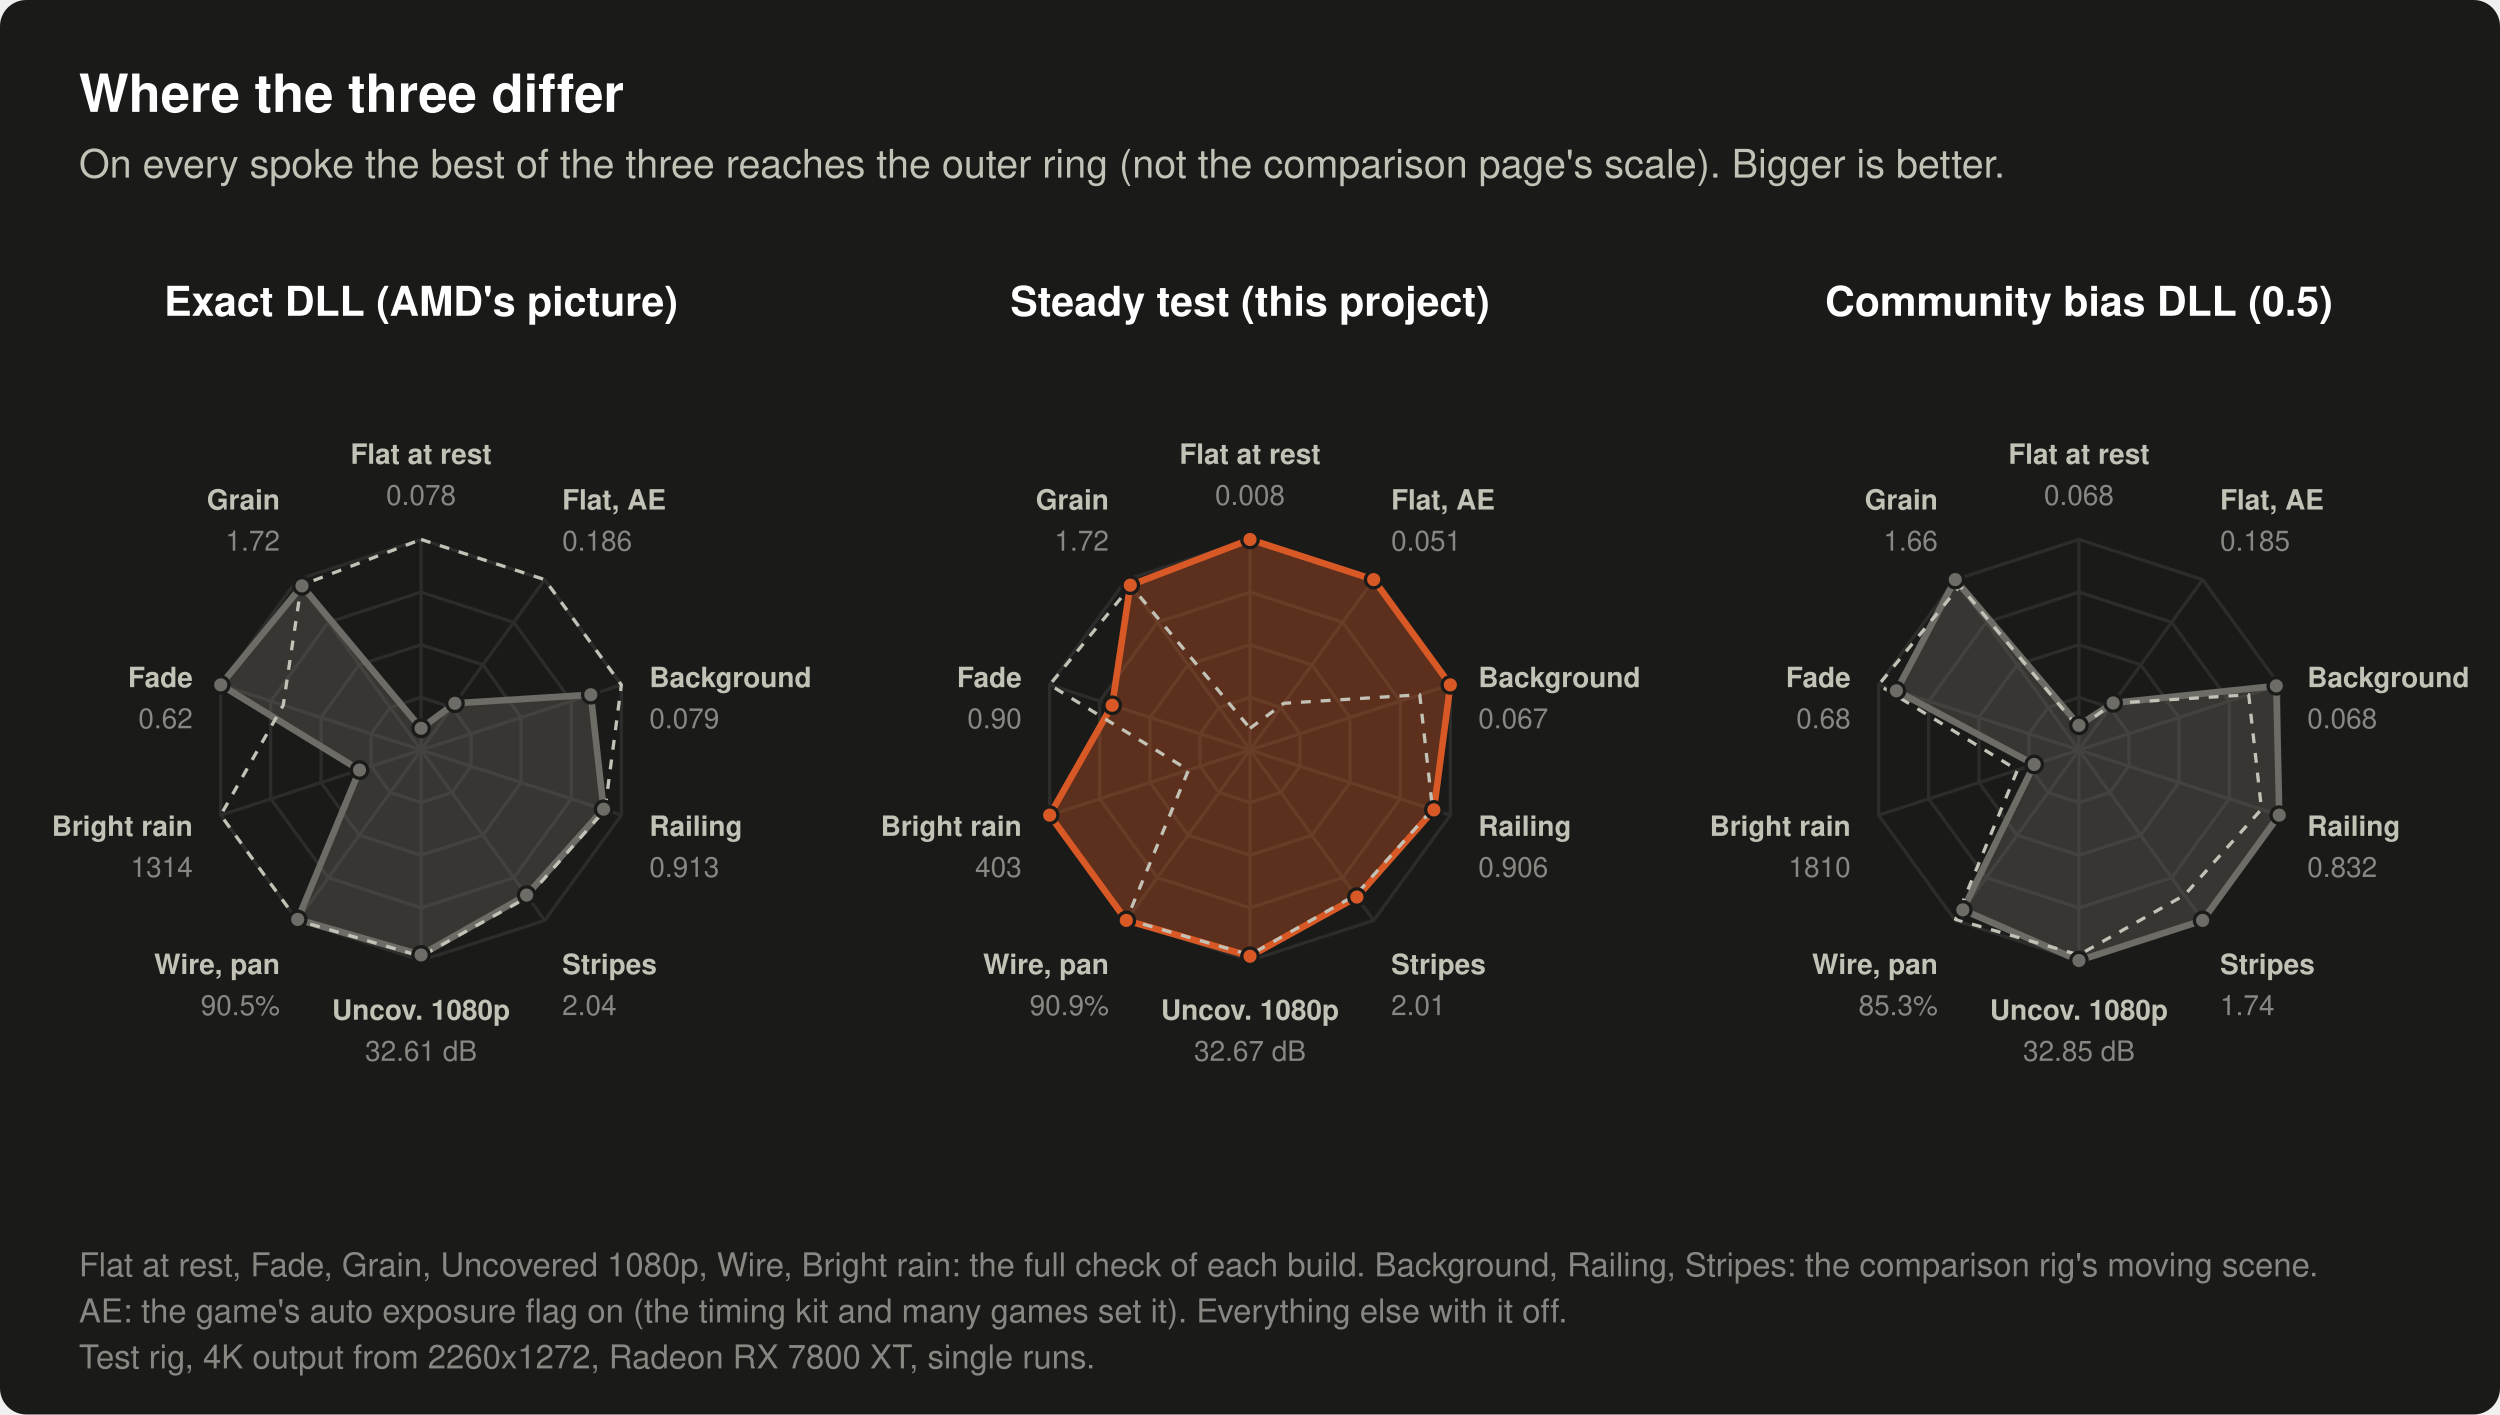
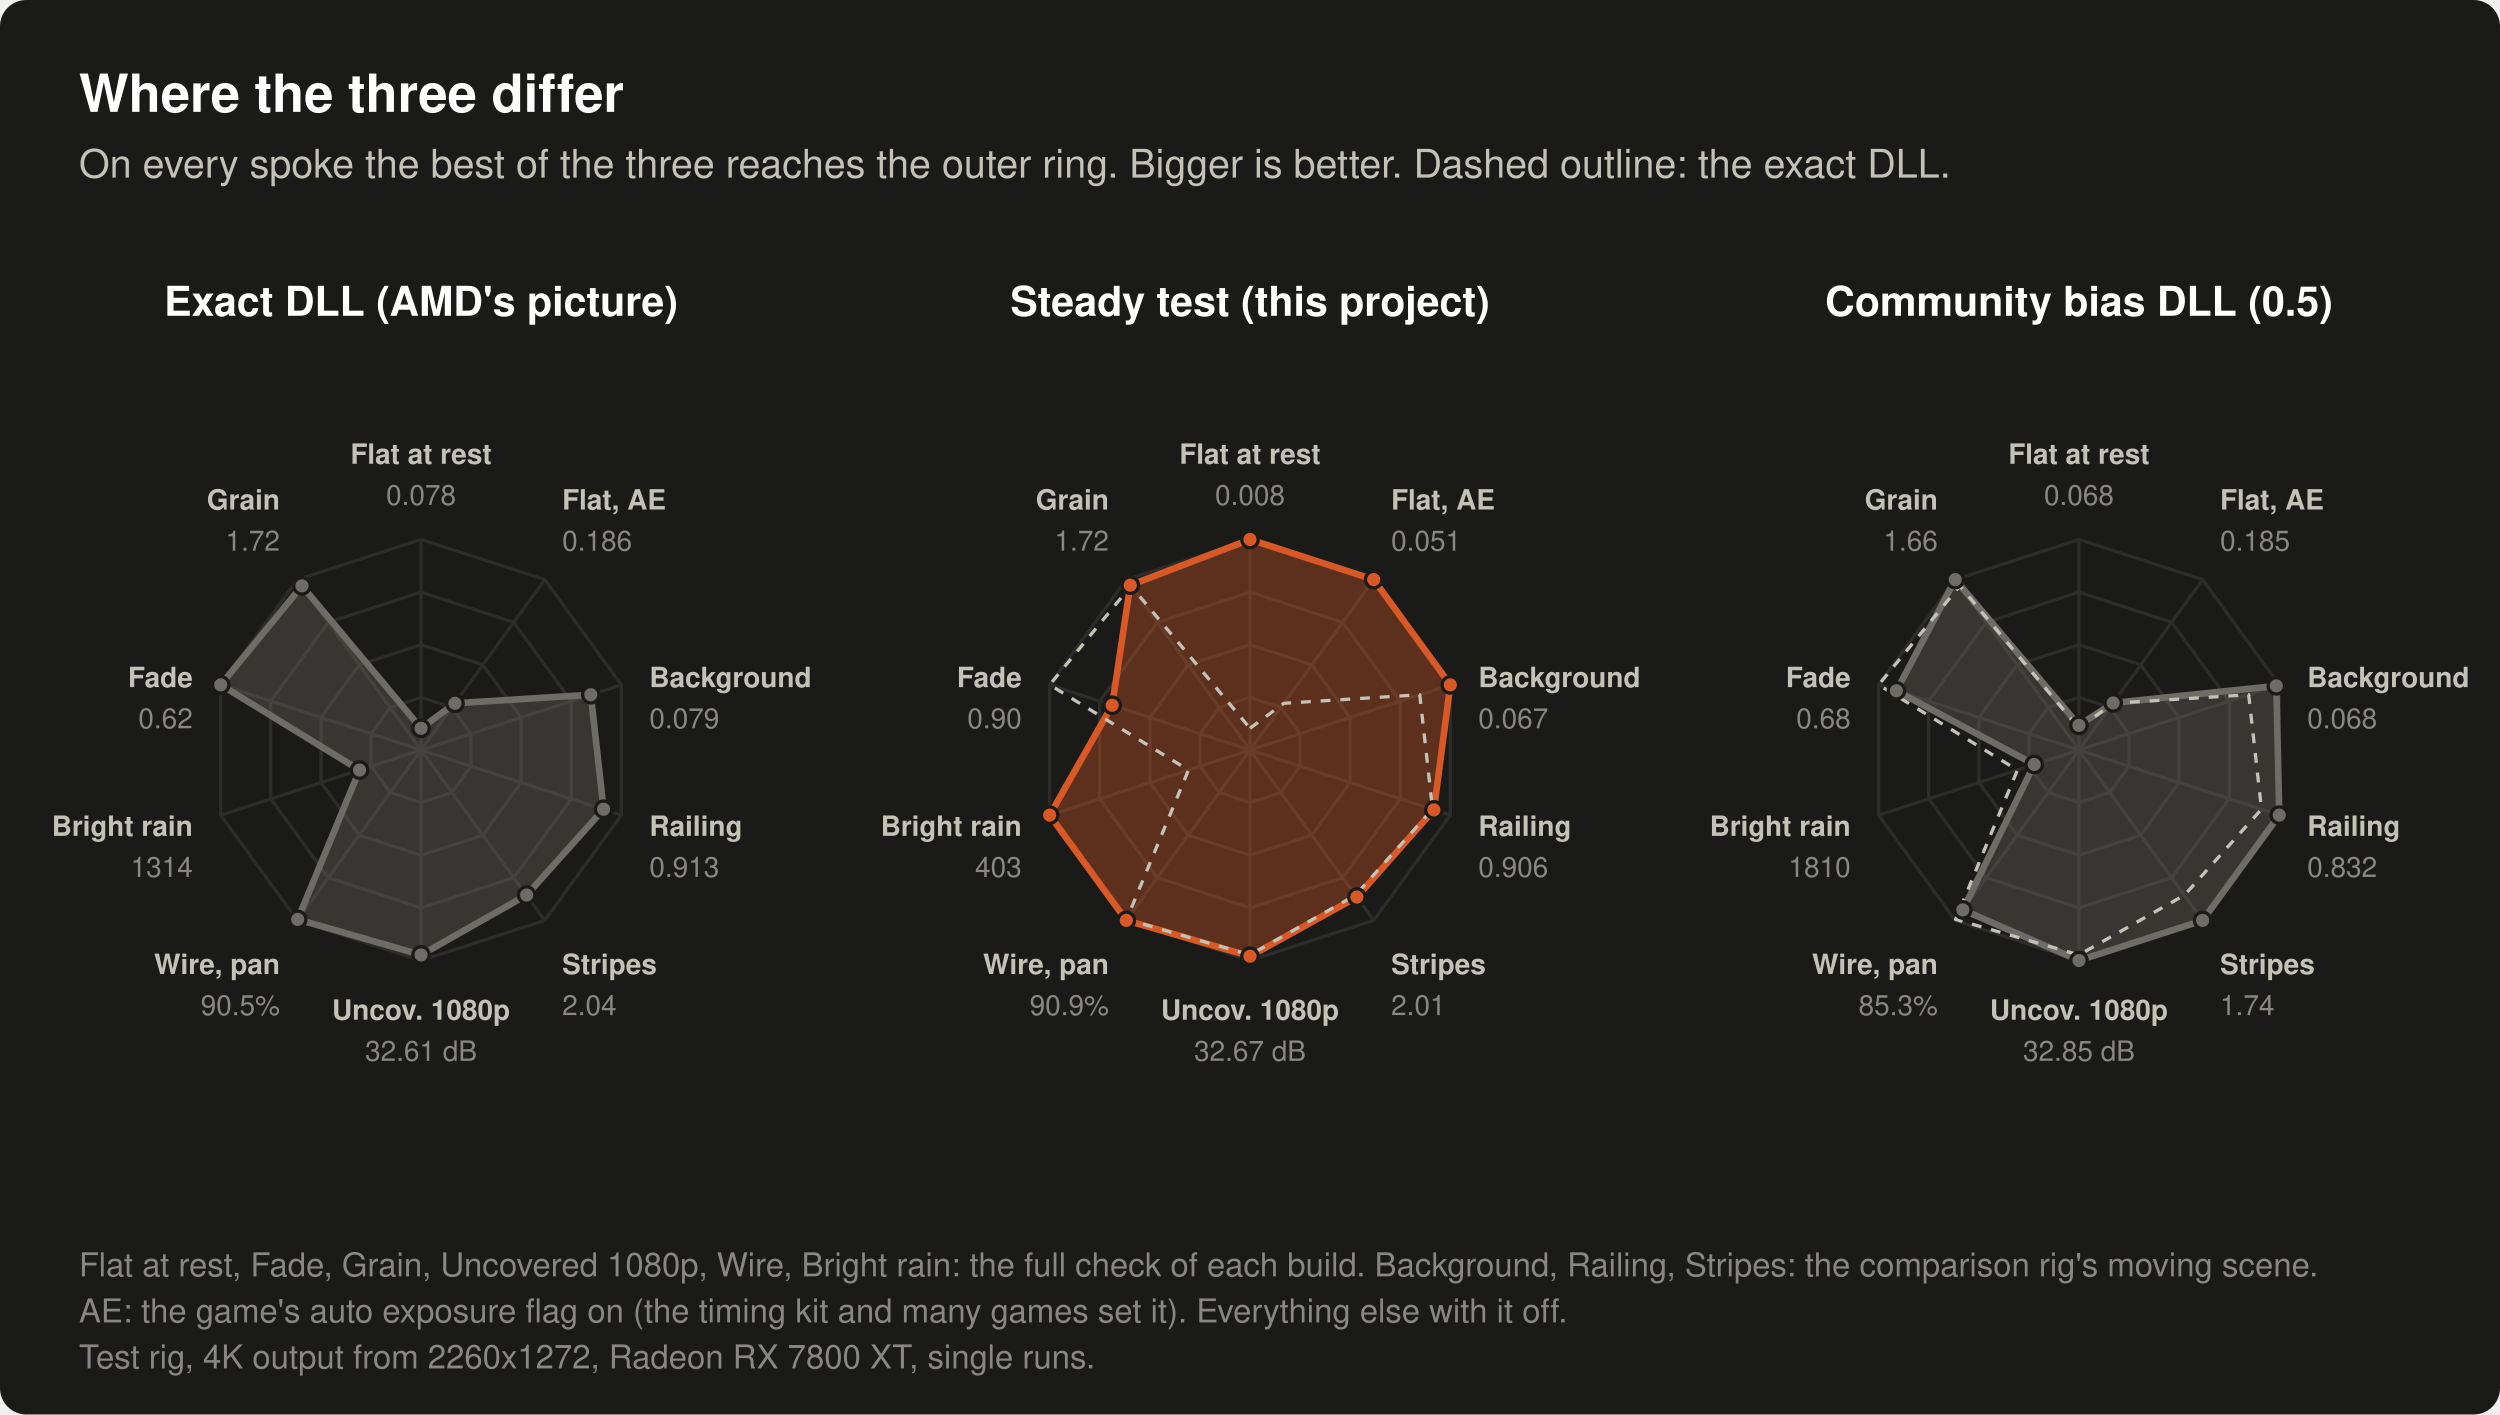
- <svg xmlns="http://www.w3.org/2000/svg" width="760" height="430" viewBox="0 0 760 430" role="img" aria-label="Three radar charts with ten spokes each, on measures where the three builds differ; on every spoke the best of the three reaches the outer ring. Left: the exact DLL (AMD's picture), middle: the steady test, right: the community bias DLL; the dashed outline is the exact DLL (left: the steady test). Bright flat areas at rest: change per frame (of 255): Exact DLL (AMD's picture) 0.078, Steady test (this project) 0.008, Community bias DLL (0.5) 0.068. The same with auto exposure on (of 255): Exact DLL (AMD's picture) 0.186, Steady test (this project) 0.051, Community bias DLL (0.5) 0.185. Moving background: change per frame (of 255): Exact DLL (AMD's picture) 0.079, Steady test (this project) 0.067, Community bias DLL (0.5) 0.068. Thin railing in motion: change per frame (of 255): Exact DLL (AMD's picture) 0.913, Steady test (this project) 0.906, Community bias DLL (0.5) 0.832. Fine stripes in motion: change per frame (of 255): Exact DLL (AMD's picture) 2.04, Steady test (this project) 2.01, Community bias DLL (0.5) 1.74. Just uncovered at 1080p output, moving: accuracy (dB): Exact DLL (AMD's picture) 32.61 dB, Steady test (this project) 32.67 dB, Community bias DLL (0.5) 32.85 dB. Thin wire under a slow pan: how close its brightness is to the true one (%): Exact DLL (AMD's picture) 90.5%, Steady test (this project) 90.9%, Community bias DLL (0.5) 85.3%. Bright rain without motion vectors: pixels more than 20 of 255 off (per frame): Exact DLL (AMD's picture) 1314, Steady test (this project) 403, Community bias DLL (0.5) 1810. A region dimming 1% per frame: frames behind, bright flat areas (frames): Exact DLL (AMD's picture) 0.62, Steady test (this project) 0.90, Community bias DLL (0.5) 0.68. Film grain of 10 of 255: change per frame (of 255): Exact DLL (AMD's picture) 1.72, Steady test (this project) 1.72, Community bias DLL (0.5) 1.66.">
+ <svg xmlns="http://www.w3.org/2000/svg" width="760" height="430" viewBox="0 0 760 430" role="img" aria-label="Three radar charts with ten spokes each, on measures where the three builds differ; on every spoke the best of the three reaches the outer ring. Left: the exact DLL (AMD's picture), middle: the steady test, right: the community bias DLL; in the middle and right charts the dashed outline is the exact DLL's shape. Bright flat areas at rest: change per frame (of 255): Exact DLL (AMD's picture) 0.078, Steady test (this project) 0.008, Community bias DLL (0.5) 0.068. The same with auto exposure on (of 255): Exact DLL (AMD's picture) 0.186, Steady test (this project) 0.051, Community bias DLL (0.5) 0.185. Moving background: change per frame (of 255): Exact DLL (AMD's picture) 0.079, Steady test (this project) 0.067, Community bias DLL (0.5) 0.068. Thin railing in motion: change per frame (of 255): Exact DLL (AMD's picture) 0.913, Steady test (this project) 0.906, Community bias DLL (0.5) 0.832. Fine stripes in motion: change per frame (of 255): Exact DLL (AMD's picture) 2.04, Steady test (this project) 2.01, Community bias DLL (0.5) 1.74. Just uncovered at 1080p output, moving: accuracy (dB): Exact DLL (AMD's picture) 32.61 dB, Steady test (this project) 32.67 dB, Community bias DLL (0.5) 32.85 dB. Thin wire under a slow pan: how close its brightness is to the true one (%): Exact DLL (AMD's picture) 90.5%, Steady test (this project) 90.9%, Community bias DLL (0.5) 85.3%. Bright rain without motion vectors: pixels more than 20 of 255 off (per frame): Exact DLL (AMD's picture) 1314, Steady test (this project) 403, Community bias DLL (0.5) 1810. A region dimming 1% per frame: frames behind, bright flat areas (frames): Exact DLL (AMD's picture) 0.62, Steady test (this project) 0.90, Community bias DLL (0.5) 0.68. Film grain of 10 of 255: change per frame (of 255): Exact DLL (AMD's picture) 1.72, Steady test (this project) 1.72, Community bias DLL (0.5) 1.66.">
  <rect x="0.0" y="0.0" width="760.0" height="430.0" rx="8" fill="#1a1a19" />
  <text x="24.0" y="34.0" font-family="-apple-system, 'Segoe UI', Helvetica, Arial, sans-serif" font-size="16" font-weight="600" text-anchor="start" fill="#ffffff">Where the three differ</text>
-   <text x="24.0" y="54.0" font-family="-apple-system, 'Segoe UI', Helvetica, Arial, sans-serif" font-size="12" text-anchor="start" fill="#c3c2b7">On every spoke the best of the three reaches the outer ring (not the comparison page's scale). Bigger is better.</text>
+   <text x="24.0" y="54.0" font-family="-apple-system, 'Segoe UI', Helvetica, Arial, sans-serif" font-size="12" text-anchor="start" fill="#c3c2b7">On every spoke the best of the three reaches the outer ring. Bigger is better. Dashed outline: the exact DLL.</text>
  <text x="128.0" y="96.0" font-family="-apple-system, 'Segoe UI', Helvetica, Arial, sans-serif" font-size="12.5" font-weight="600" text-anchor="middle" fill="#ffffff">Exact DLL (AMD's picture)</text>
  <polygon points="128.0,212.0 137.4,215.1 143.2,223.1 143.2,232.9 137.4,240.9 128.0,244.0 118.6,240.9 112.8,232.9 112.8,223.1 118.6,215.1" fill="none" stroke="#2c2c2a" stroke-width="1" />
  <polygon points="128.0,196.0 146.8,202.1 158.4,218.1 158.4,237.9 146.8,253.9 128.0,260.0 109.2,253.9 97.6,237.9 97.6,218.1 109.2,202.1" fill="none" stroke="#2c2c2a" stroke-width="1" />
  <polygon points="128.0,180.0 156.2,189.2 173.7,213.2 173.7,242.8 156.2,266.8 128.0,276.0 99.8,266.8 82.3,242.8 82.3,213.2 99.8,189.2" fill="none" stroke="#2c2c2a" stroke-width="1" />
  <polygon points="128.0,164.0 165.6,176.2 188.9,208.2 188.9,247.8 165.6,279.8 128.0,292.0 90.4,279.8 67.1,247.8 67.1,208.2 90.4,176.2" fill="none" stroke="#2c2c2a" stroke-width="1" />
  <line x1="128.0" y1="228.0" x2="128.0" y2="164.0" stroke="#2c2c2a" stroke-width="1" />
  <line x1="128.0" y1="228.0" x2="165.6" y2="176.2" stroke="#2c2c2a" stroke-width="1" />
  <line x1="128.0" y1="228.0" x2="188.9" y2="208.2" stroke="#2c2c2a" stroke-width="1" />
  <line x1="128.0" y1="228.0" x2="188.9" y2="247.8" stroke="#2c2c2a" stroke-width="1" />
  <line x1="128.0" y1="228.0" x2="165.6" y2="279.8" stroke="#2c2c2a" stroke-width="1" />
  <line x1="128.0" y1="228.0" x2="128.0" y2="292.0" stroke="#2c2c2a" stroke-width="1" />
  <line x1="128.0" y1="228.0" x2="90.4" y2="279.8" stroke="#2c2c2a" stroke-width="1" />
  <line x1="128.0" y1="228.0" x2="67.1" y2="247.8" stroke="#2c2c2a" stroke-width="1" />
  <line x1="128.0" y1="228.0" x2="67.1" y2="208.2" stroke="#2c2c2a" stroke-width="1" />
  <line x1="128.0" y1="228.0" x2="90.4" y2="176.2" stroke="#2c2c2a" stroke-width="1" />
  <polygon points="128.0,221.4 138.3,213.8 179.6,211.2 183.5,246.0 160.1,272.1 128.0,290.3 90.5,279.5 109.3,234.1 67.1,208.2 91.8,178.1" fill="#6d6c66" fill-opacity="0.35" stroke="#6d6c66" stroke-width="2" stroke-linejoin="round" />
-   <polygon points="128.0,164.0 165.6,176.2 188.9,208.2 183.9,246.2 160.5,272.7 128.0,290.7 90.4,279.8 67.1,247.8 86.1,214.4 91.6,177.9" fill="none" stroke="#c3c2b7" stroke-width="1" stroke-dasharray="3 3" stroke-linejoin="round" />
  <circle cx="128.0" cy="221.4" r="2.5" fill="#6d6c66" stroke="#1a1a19" stroke-width="1" />
  <circle cx="138.3" cy="213.8" r="2.5" fill="#6d6c66" stroke="#1a1a19" stroke-width="1" />
  <circle cx="179.6" cy="211.2" r="2.5" fill="#6d6c66" stroke="#1a1a19" stroke-width="1" />
  <circle cx="183.5" cy="246.0" r="2.5" fill="#6d6c66" stroke="#1a1a19" stroke-width="1" />
  <circle cx="160.1" cy="272.1" r="2.5" fill="#6d6c66" stroke="#1a1a19" stroke-width="1" />
  <circle cx="128.0" cy="290.3" r="2.5" fill="#6d6c66" stroke="#1a1a19" stroke-width="1" />
  <circle cx="90.5" cy="279.5" r="2.5" fill="#6d6c66" stroke="#1a1a19" stroke-width="1" />
  <circle cx="109.3" cy="234.1" r="2.5" fill="#6d6c66" stroke="#1a1a19" stroke-width="1" />
  <circle cx="67.1" cy="208.2" r="2.5" fill="#6d6c66" stroke="#1a1a19" stroke-width="1" />
  <circle cx="91.8" cy="178.1" r="2.5" fill="#6d6c66" stroke="#1a1a19" stroke-width="1" />
  <text x="128.0" y="141.0" font-family="-apple-system, 'Segoe UI', Helvetica, Arial, sans-serif" font-size="8.5" font-weight="600" text-anchor="middle" fill="#c3c2b7">Flat at rest</text>
  <text x="128.0" y="153.5" font-family="-apple-system, 'Segoe UI', Helvetica, Arial, sans-serif" font-size="8.5" text-anchor="middle" fill="#898781">0.078</text>
  <text x="170.9" y="154.9" font-family="-apple-system, 'Segoe UI', Helvetica, Arial, sans-serif" font-size="8.5" font-weight="600" text-anchor="start" fill="#c3c2b7">Flat, AE</text>
  <text x="170.9" y="167.4" font-family="-apple-system, 'Segoe UI', Helvetica, Arial, sans-serif" font-size="8.5" text-anchor="start" fill="#898781">0.186</text>
  <text x="197.4" y="208.9" font-family="-apple-system, 'Segoe UI', Helvetica, Arial, sans-serif" font-size="8.5" font-weight="600" text-anchor="start" fill="#c3c2b7">Background</text>
  <text x="197.4" y="221.4" font-family="-apple-system, 'Segoe UI', Helvetica, Arial, sans-serif" font-size="8.5" text-anchor="start" fill="#898781">0.079</text>
  <text x="197.4" y="254.1" font-family="-apple-system, 'Segoe UI', Helvetica, Arial, sans-serif" font-size="8.5" font-weight="600" text-anchor="start" fill="#c3c2b7">Railing</text>
  <text x="197.4" y="266.6" font-family="-apple-system, 'Segoe UI', Helvetica, Arial, sans-serif" font-size="8.5" text-anchor="start" fill="#898781">0.913</text>
  <text x="170.9" y="296.1" font-family="-apple-system, 'Segoe UI', Helvetica, Arial, sans-serif" font-size="8.5" font-weight="600" text-anchor="start" fill="#c3c2b7">Stripes</text>
  <text x="170.9" y="308.6" font-family="-apple-system, 'Segoe UI', Helvetica, Arial, sans-serif" font-size="8.5" text-anchor="start" fill="#898781">2.04</text>
  <text x="128.0" y="310.0" font-family="-apple-system, 'Segoe UI', Helvetica, Arial, sans-serif" font-size="8.5" font-weight="600" text-anchor="middle" fill="#c3c2b7">Uncov. 1080p</text>
  <text x="128.0" y="322.5" font-family="-apple-system, 'Segoe UI', Helvetica, Arial, sans-serif" font-size="8.5" text-anchor="middle" fill="#898781">32.61 dB</text>
  <text x="85.1" y="296.1" font-family="-apple-system, 'Segoe UI', Helvetica, Arial, sans-serif" font-size="8.5" font-weight="600" text-anchor="end" fill="#c3c2b7">Wire, pan</text>
  <text x="85.1" y="308.6" font-family="-apple-system, 'Segoe UI', Helvetica, Arial, sans-serif" font-size="8.5" text-anchor="end" fill="#898781">90.5%</text>
  <text x="58.6" y="254.1" font-family="-apple-system, 'Segoe UI', Helvetica, Arial, sans-serif" font-size="8.5" font-weight="600" text-anchor="end" fill="#c3c2b7">Bright rain</text>
  <text x="58.6" y="266.6" font-family="-apple-system, 'Segoe UI', Helvetica, Arial, sans-serif" font-size="8.5" text-anchor="end" fill="#898781">1314</text>
  <text x="58.6" y="208.9" font-family="-apple-system, 'Segoe UI', Helvetica, Arial, sans-serif" font-size="8.5" font-weight="600" text-anchor="end" fill="#c3c2b7">Fade</text>
  <text x="58.6" y="221.4" font-family="-apple-system, 'Segoe UI', Helvetica, Arial, sans-serif" font-size="8.5" text-anchor="end" fill="#898781">0.62</text>
  <text x="85.1" y="154.9" font-family="-apple-system, 'Segoe UI', Helvetica, Arial, sans-serif" font-size="8.5" font-weight="600" text-anchor="end" fill="#c3c2b7">Grain</text>
  <text x="85.1" y="167.4" font-family="-apple-system, 'Segoe UI', Helvetica, Arial, sans-serif" font-size="8.5" text-anchor="end" fill="#898781">1.72</text>
  <text x="380.0" y="96.0" font-family="-apple-system, 'Segoe UI', Helvetica, Arial, sans-serif" font-size="12.5" font-weight="600" text-anchor="middle" fill="#ffffff">Steady test (this project)</text>
  <polygon points="380.0,212.0 389.4,215.1 395.2,223.1 395.2,232.9 389.4,240.9 380.0,244.0 370.6,240.9 364.8,232.9 364.8,223.1 370.6,215.1" fill="none" stroke="#2c2c2a" stroke-width="1" />
  <polygon points="380.0,196.0 398.8,202.1 410.4,218.1 410.4,237.9 398.8,253.9 380.0,260.0 361.2,253.9 349.6,237.9 349.6,218.1 361.2,202.1" fill="none" stroke="#2c2c2a" stroke-width="1" />
  <polygon points="380.0,180.0 408.2,189.2 425.7,213.2 425.7,242.8 408.2,266.8 380.0,276.0 351.8,266.8 334.3,242.8 334.3,213.2 351.8,189.2" fill="none" stroke="#2c2c2a" stroke-width="1" />
  <polygon points="380.0,164.0 417.6,176.2 440.9,208.2 440.9,247.8 417.6,279.8 380.0,292.0 342.4,279.8 319.1,247.8 319.1,208.2 342.4,176.2" fill="none" stroke="#2c2c2a" stroke-width="1" />
  <line x1="380.0" y1="228.0" x2="380.0" y2="164.0" stroke="#2c2c2a" stroke-width="1" />
  <line x1="380.0" y1="228.0" x2="417.6" y2="176.2" stroke="#2c2c2a" stroke-width="1" />
  <line x1="380.0" y1="228.0" x2="440.9" y2="208.2" stroke="#2c2c2a" stroke-width="1" />
  <line x1="380.0" y1="228.0" x2="440.9" y2="247.8" stroke="#2c2c2a" stroke-width="1" />
  <line x1="380.0" y1="228.0" x2="417.6" y2="279.8" stroke="#2c2c2a" stroke-width="1" />
  <line x1="380.0" y1="228.0" x2="380.0" y2="292.0" stroke="#2c2c2a" stroke-width="1" />
  <line x1="380.0" y1="228.0" x2="342.4" y2="279.8" stroke="#2c2c2a" stroke-width="1" />
  <line x1="380.0" y1="228.0" x2="319.1" y2="247.8" stroke="#2c2c2a" stroke-width="1" />
  <line x1="380.0" y1="228.0" x2="319.1" y2="208.2" stroke="#2c2c2a" stroke-width="1" />
  <line x1="380.0" y1="228.0" x2="342.4" y2="176.2" stroke="#2c2c2a" stroke-width="1" />
  <polygon points="380.0,164.0 417.6,176.2 440.9,208.2 435.9,246.2 412.5,272.7 380.0,290.7 342.4,279.8 319.1,247.8 338.1,214.4 343.6,177.9" fill="#d95926" fill-opacity="0.35" stroke="#d95926" stroke-width="2" stroke-linejoin="round" />
  <polygon points="380.0,221.4 390.3,213.8 431.6,211.2 435.5,246.0 412.1,272.1 380.0,290.3 342.5,279.5 361.3,234.1 319.1,208.2 343.8,178.1" fill="none" stroke="#c3c2b7" stroke-width="1" stroke-dasharray="3 3" stroke-linejoin="round" />
  <circle cx="380.0" cy="164.0" r="2.5" fill="#d95926" stroke="#1a1a19" stroke-width="1" />
  <circle cx="417.6" cy="176.2" r="2.5" fill="#d95926" stroke="#1a1a19" stroke-width="1" />
  <circle cx="440.9" cy="208.2" r="2.5" fill="#d95926" stroke="#1a1a19" stroke-width="1" />
  <circle cx="435.9" cy="246.2" r="2.5" fill="#d95926" stroke="#1a1a19" stroke-width="1" />
  <circle cx="412.5" cy="272.7" r="2.5" fill="#d95926" stroke="#1a1a19" stroke-width="1" />
  <circle cx="380.0" cy="290.7" r="2.5" fill="#d95926" stroke="#1a1a19" stroke-width="1" />
  <circle cx="342.4" cy="279.8" r="2.5" fill="#d95926" stroke="#1a1a19" stroke-width="1" />
  <circle cx="319.1" cy="247.8" r="2.5" fill="#d95926" stroke="#1a1a19" stroke-width="1" />
  <circle cx="338.1" cy="214.4" r="2.5" fill="#d95926" stroke="#1a1a19" stroke-width="1" />
  <circle cx="343.6" cy="177.9" r="2.5" fill="#d95926" stroke="#1a1a19" stroke-width="1" />
  <text x="380.0" y="141.0" font-family="-apple-system, 'Segoe UI', Helvetica, Arial, sans-serif" font-size="8.5" font-weight="600" text-anchor="middle" fill="#c3c2b7">Flat at rest</text>
  <text x="380.0" y="153.5" font-family="-apple-system, 'Segoe UI', Helvetica, Arial, sans-serif" font-size="8.5" text-anchor="middle" fill="#898781">0.008</text>
  <text x="422.9" y="154.9" font-family="-apple-system, 'Segoe UI', Helvetica, Arial, sans-serif" font-size="8.5" font-weight="600" text-anchor="start" fill="#c3c2b7">Flat, AE</text>
  <text x="422.9" y="167.4" font-family="-apple-system, 'Segoe UI', Helvetica, Arial, sans-serif" font-size="8.5" text-anchor="start" fill="#898781">0.051</text>
  <text x="449.4" y="208.9" font-family="-apple-system, 'Segoe UI', Helvetica, Arial, sans-serif" font-size="8.5" font-weight="600" text-anchor="start" fill="#c3c2b7">Background</text>
  <text x="449.4" y="221.4" font-family="-apple-system, 'Segoe UI', Helvetica, Arial, sans-serif" font-size="8.5" text-anchor="start" fill="#898781">0.067</text>
  <text x="449.4" y="254.1" font-family="-apple-system, 'Segoe UI', Helvetica, Arial, sans-serif" font-size="8.5" font-weight="600" text-anchor="start" fill="#c3c2b7">Railing</text>
  <text x="449.4" y="266.6" font-family="-apple-system, 'Segoe UI', Helvetica, Arial, sans-serif" font-size="8.5" text-anchor="start" fill="#898781">0.906</text>
  <text x="422.9" y="296.1" font-family="-apple-system, 'Segoe UI', Helvetica, Arial, sans-serif" font-size="8.5" font-weight="600" text-anchor="start" fill="#c3c2b7">Stripes</text>
  <text x="422.9" y="308.6" font-family="-apple-system, 'Segoe UI', Helvetica, Arial, sans-serif" font-size="8.5" text-anchor="start" fill="#898781">2.01</text>
  <text x="380.0" y="310.0" font-family="-apple-system, 'Segoe UI', Helvetica, Arial, sans-serif" font-size="8.5" font-weight="600" text-anchor="middle" fill="#c3c2b7">Uncov. 1080p</text>
  <text x="380.0" y="322.5" font-family="-apple-system, 'Segoe UI', Helvetica, Arial, sans-serif" font-size="8.5" text-anchor="middle" fill="#898781">32.67 dB</text>
  <text x="337.1" y="296.1" font-family="-apple-system, 'Segoe UI', Helvetica, Arial, sans-serif" font-size="8.5" font-weight="600" text-anchor="end" fill="#c3c2b7">Wire, pan</text>
  <text x="337.1" y="308.6" font-family="-apple-system, 'Segoe UI', Helvetica, Arial, sans-serif" font-size="8.5" text-anchor="end" fill="#898781">90.9%</text>
  <text x="310.6" y="254.1" font-family="-apple-system, 'Segoe UI', Helvetica, Arial, sans-serif" font-size="8.5" font-weight="600" text-anchor="end" fill="#c3c2b7">Bright rain</text>
  <text x="310.6" y="266.6" font-family="-apple-system, 'Segoe UI', Helvetica, Arial, sans-serif" font-size="8.5" text-anchor="end" fill="#898781">403</text>
  <text x="310.6" y="208.9" font-family="-apple-system, 'Segoe UI', Helvetica, Arial, sans-serif" font-size="8.5" font-weight="600" text-anchor="end" fill="#c3c2b7">Fade</text>
  <text x="310.6" y="221.4" font-family="-apple-system, 'Segoe UI', Helvetica, Arial, sans-serif" font-size="8.5" text-anchor="end" fill="#898781">0.90</text>
  <text x="337.1" y="154.9" font-family="-apple-system, 'Segoe UI', Helvetica, Arial, sans-serif" font-size="8.5" font-weight="600" text-anchor="end" fill="#c3c2b7">Grain</text>
  <text x="337.1" y="167.4" font-family="-apple-system, 'Segoe UI', Helvetica, Arial, sans-serif" font-size="8.5" text-anchor="end" fill="#898781">1.72</text>
  <text x="632.0" y="96.0" font-family="-apple-system, 'Segoe UI', Helvetica, Arial, sans-serif" font-size="12.5" font-weight="600" text-anchor="middle" fill="#ffffff">Community bias DLL (0.5)</text>
  <polygon points="632.0,212.0 641.4,215.1 647.2,223.1 647.2,232.9 641.4,240.9 632.0,244.0 622.6,240.9 616.8,232.9 616.8,223.1 622.6,215.1" fill="none" stroke="#2c2c2a" stroke-width="1" />
  <polygon points="632.0,196.0 650.8,202.1 662.4,218.1 662.4,237.9 650.8,253.9 632.0,260.0 613.2,253.9 601.6,237.9 601.6,218.1 613.2,202.1" fill="none" stroke="#2c2c2a" stroke-width="1" />
  <polygon points="632.0,180.0 660.2,189.2 677.7,213.2 677.7,242.8 660.2,266.8 632.0,276.0 603.8,266.8 586.3,242.8 586.3,213.2 603.8,189.2" fill="none" stroke="#2c2c2a" stroke-width="1" />
  <polygon points="632.0,164.0 669.6,176.2 692.9,208.2 692.9,247.8 669.6,279.8 632.0,292.0 594.4,279.8 571.1,247.8 571.1,208.2 594.4,176.2" fill="none" stroke="#2c2c2a" stroke-width="1" />
  <line x1="632.0" y1="228.0" x2="632.0" y2="164.0" stroke="#2c2c2a" stroke-width="1" />
  <line x1="632.0" y1="228.0" x2="669.6" y2="176.2" stroke="#2c2c2a" stroke-width="1" />
  <line x1="632.0" y1="228.0" x2="692.9" y2="208.2" stroke="#2c2c2a" stroke-width="1" />
  <line x1="632.0" y1="228.0" x2="692.9" y2="247.8" stroke="#2c2c2a" stroke-width="1" />
  <line x1="632.0" y1="228.0" x2="669.6" y2="279.8" stroke="#2c2c2a" stroke-width="1" />
  <line x1="632.0" y1="228.0" x2="632.0" y2="292.0" stroke="#2c2c2a" stroke-width="1" />
  <line x1="632.0" y1="228.0" x2="594.4" y2="279.8" stroke="#2c2c2a" stroke-width="1" />
  <line x1="632.0" y1="228.0" x2="571.1" y2="247.8" stroke="#2c2c2a" stroke-width="1" />
  <line x1="632.0" y1="228.0" x2="571.1" y2="208.2" stroke="#2c2c2a" stroke-width="1" />
  <line x1="632.0" y1="228.0" x2="594.4" y2="176.2" stroke="#2c2c2a" stroke-width="1" />
  <polygon points="632.0,220.5 642.4,213.7 692.0,208.5 692.9,247.8 669.6,279.8 632.0,292.0 596.7,276.6 618.4,232.4 576.5,210.0 594.4,176.2" fill="#6d6c66" fill-opacity="0.35" stroke="#6d6c66" stroke-width="2" stroke-linejoin="round" />
  <polygon points="632.0,221.4 642.3,213.8 683.6,211.2 687.5,246.0 664.1,272.1 632.0,290.3 594.5,279.5 613.3,234.1 571.1,208.2 595.8,178.1" fill="none" stroke="#c3c2b7" stroke-width="1" stroke-dasharray="3 3" stroke-linejoin="round" />
  <circle cx="632.0" cy="220.5" r="2.5" fill="#6d6c66" stroke="#1a1a19" stroke-width="1" />
  <circle cx="642.4" cy="213.7" r="2.5" fill="#6d6c66" stroke="#1a1a19" stroke-width="1" />
  <circle cx="692.0" cy="208.5" r="2.5" fill="#6d6c66" stroke="#1a1a19" stroke-width="1" />
  <circle cx="692.9" cy="247.8" r="2.5" fill="#6d6c66" stroke="#1a1a19" stroke-width="1" />
  <circle cx="669.6" cy="279.8" r="2.5" fill="#6d6c66" stroke="#1a1a19" stroke-width="1" />
  <circle cx="632.0" cy="292.0" r="2.5" fill="#6d6c66" stroke="#1a1a19" stroke-width="1" />
  <circle cx="596.7" cy="276.6" r="2.5" fill="#6d6c66" stroke="#1a1a19" stroke-width="1" />
  <circle cx="618.4" cy="232.4" r="2.5" fill="#6d6c66" stroke="#1a1a19" stroke-width="1" />
  <circle cx="576.5" cy="210.0" r="2.5" fill="#6d6c66" stroke="#1a1a19" stroke-width="1" />
  <circle cx="594.4" cy="176.2" r="2.5" fill="#6d6c66" stroke="#1a1a19" stroke-width="1" />
  <text x="632.0" y="141.0" font-family="-apple-system, 'Segoe UI', Helvetica, Arial, sans-serif" font-size="8.5" font-weight="600" text-anchor="middle" fill="#c3c2b7">Flat at rest</text>
  <text x="632.0" y="153.5" font-family="-apple-system, 'Segoe UI', Helvetica, Arial, sans-serif" font-size="8.5" text-anchor="middle" fill="#898781">0.068</text>
  <text x="674.9" y="154.9" font-family="-apple-system, 'Segoe UI', Helvetica, Arial, sans-serif" font-size="8.5" font-weight="600" text-anchor="start" fill="#c3c2b7">Flat, AE</text>
  <text x="674.9" y="167.4" font-family="-apple-system, 'Segoe UI', Helvetica, Arial, sans-serif" font-size="8.5" text-anchor="start" fill="#898781">0.185</text>
  <text x="701.4" y="208.9" font-family="-apple-system, 'Segoe UI', Helvetica, Arial, sans-serif" font-size="8.5" font-weight="600" text-anchor="start" fill="#c3c2b7">Background</text>
  <text x="701.4" y="221.4" font-family="-apple-system, 'Segoe UI', Helvetica, Arial, sans-serif" font-size="8.5" text-anchor="start" fill="#898781">0.068</text>
  <text x="701.4" y="254.1" font-family="-apple-system, 'Segoe UI', Helvetica, Arial, sans-serif" font-size="8.5" font-weight="600" text-anchor="start" fill="#c3c2b7">Railing</text>
  <text x="701.4" y="266.6" font-family="-apple-system, 'Segoe UI', Helvetica, Arial, sans-serif" font-size="8.5" text-anchor="start" fill="#898781">0.832</text>
  <text x="674.9" y="296.1" font-family="-apple-system, 'Segoe UI', Helvetica, Arial, sans-serif" font-size="8.5" font-weight="600" text-anchor="start" fill="#c3c2b7">Stripes</text>
  <text x="674.9" y="308.6" font-family="-apple-system, 'Segoe UI', Helvetica, Arial, sans-serif" font-size="8.5" text-anchor="start" fill="#898781">1.74</text>
  <text x="632.0" y="310.0" font-family="-apple-system, 'Segoe UI', Helvetica, Arial, sans-serif" font-size="8.5" font-weight="600" text-anchor="middle" fill="#c3c2b7">Uncov. 1080p</text>
  <text x="632.0" y="322.5" font-family="-apple-system, 'Segoe UI', Helvetica, Arial, sans-serif" font-size="8.5" text-anchor="middle" fill="#898781">32.85 dB</text>
  <text x="589.1" y="296.1" font-family="-apple-system, 'Segoe UI', Helvetica, Arial, sans-serif" font-size="8.5" font-weight="600" text-anchor="end" fill="#c3c2b7">Wire, pan</text>
  <text x="589.1" y="308.6" font-family="-apple-system, 'Segoe UI', Helvetica, Arial, sans-serif" font-size="8.5" text-anchor="end" fill="#898781">85.3%</text>
  <text x="562.6" y="254.1" font-family="-apple-system, 'Segoe UI', Helvetica, Arial, sans-serif" font-size="8.5" font-weight="600" text-anchor="end" fill="#c3c2b7">Bright rain</text>
  <text x="562.6" y="266.6" font-family="-apple-system, 'Segoe UI', Helvetica, Arial, sans-serif" font-size="8.5" text-anchor="end" fill="#898781">1810</text>
  <text x="562.6" y="208.9" font-family="-apple-system, 'Segoe UI', Helvetica, Arial, sans-serif" font-size="8.5" font-weight="600" text-anchor="end" fill="#c3c2b7">Fade</text>
  <text x="562.6" y="221.4" font-family="-apple-system, 'Segoe UI', Helvetica, Arial, sans-serif" font-size="8.5" text-anchor="end" fill="#898781">0.68</text>
  <text x="589.1" y="154.9" font-family="-apple-system, 'Segoe UI', Helvetica, Arial, sans-serif" font-size="8.5" font-weight="600" text-anchor="end" fill="#c3c2b7">Grain</text>
  <text x="589.1" y="167.4" font-family="-apple-system, 'Segoe UI', Helvetica, Arial, sans-serif" font-size="8.5" text-anchor="end" fill="#898781">1.66</text>
  <text x="24.0" y="388.0" font-family="-apple-system, 'Segoe UI', Helvetica, Arial, sans-serif" font-size="10" text-anchor="start" fill="#898781">Flat at rest, Fade, Grain, Uncovered 1080p, Wire, Bright rain: the full check of each build. Background, Railing, Stripes: the comparison rig's moving scene.</text>
  <text x="24.0" y="402.0" font-family="-apple-system, 'Segoe UI', Helvetica, Arial, sans-serif" font-size="10" text-anchor="start" fill="#898781">AE: the game's auto exposure flag on (the timing kit and many games set it). Everything else with it off.</text>
  <text x="24.0" y="416.0" font-family="-apple-system, 'Segoe UI', Helvetica, Arial, sans-serif" font-size="10" text-anchor="start" fill="#898781">Test rig, 4K output from 2260x1272, Radeon RX 7800 XT, single runs.</text>
</svg>
